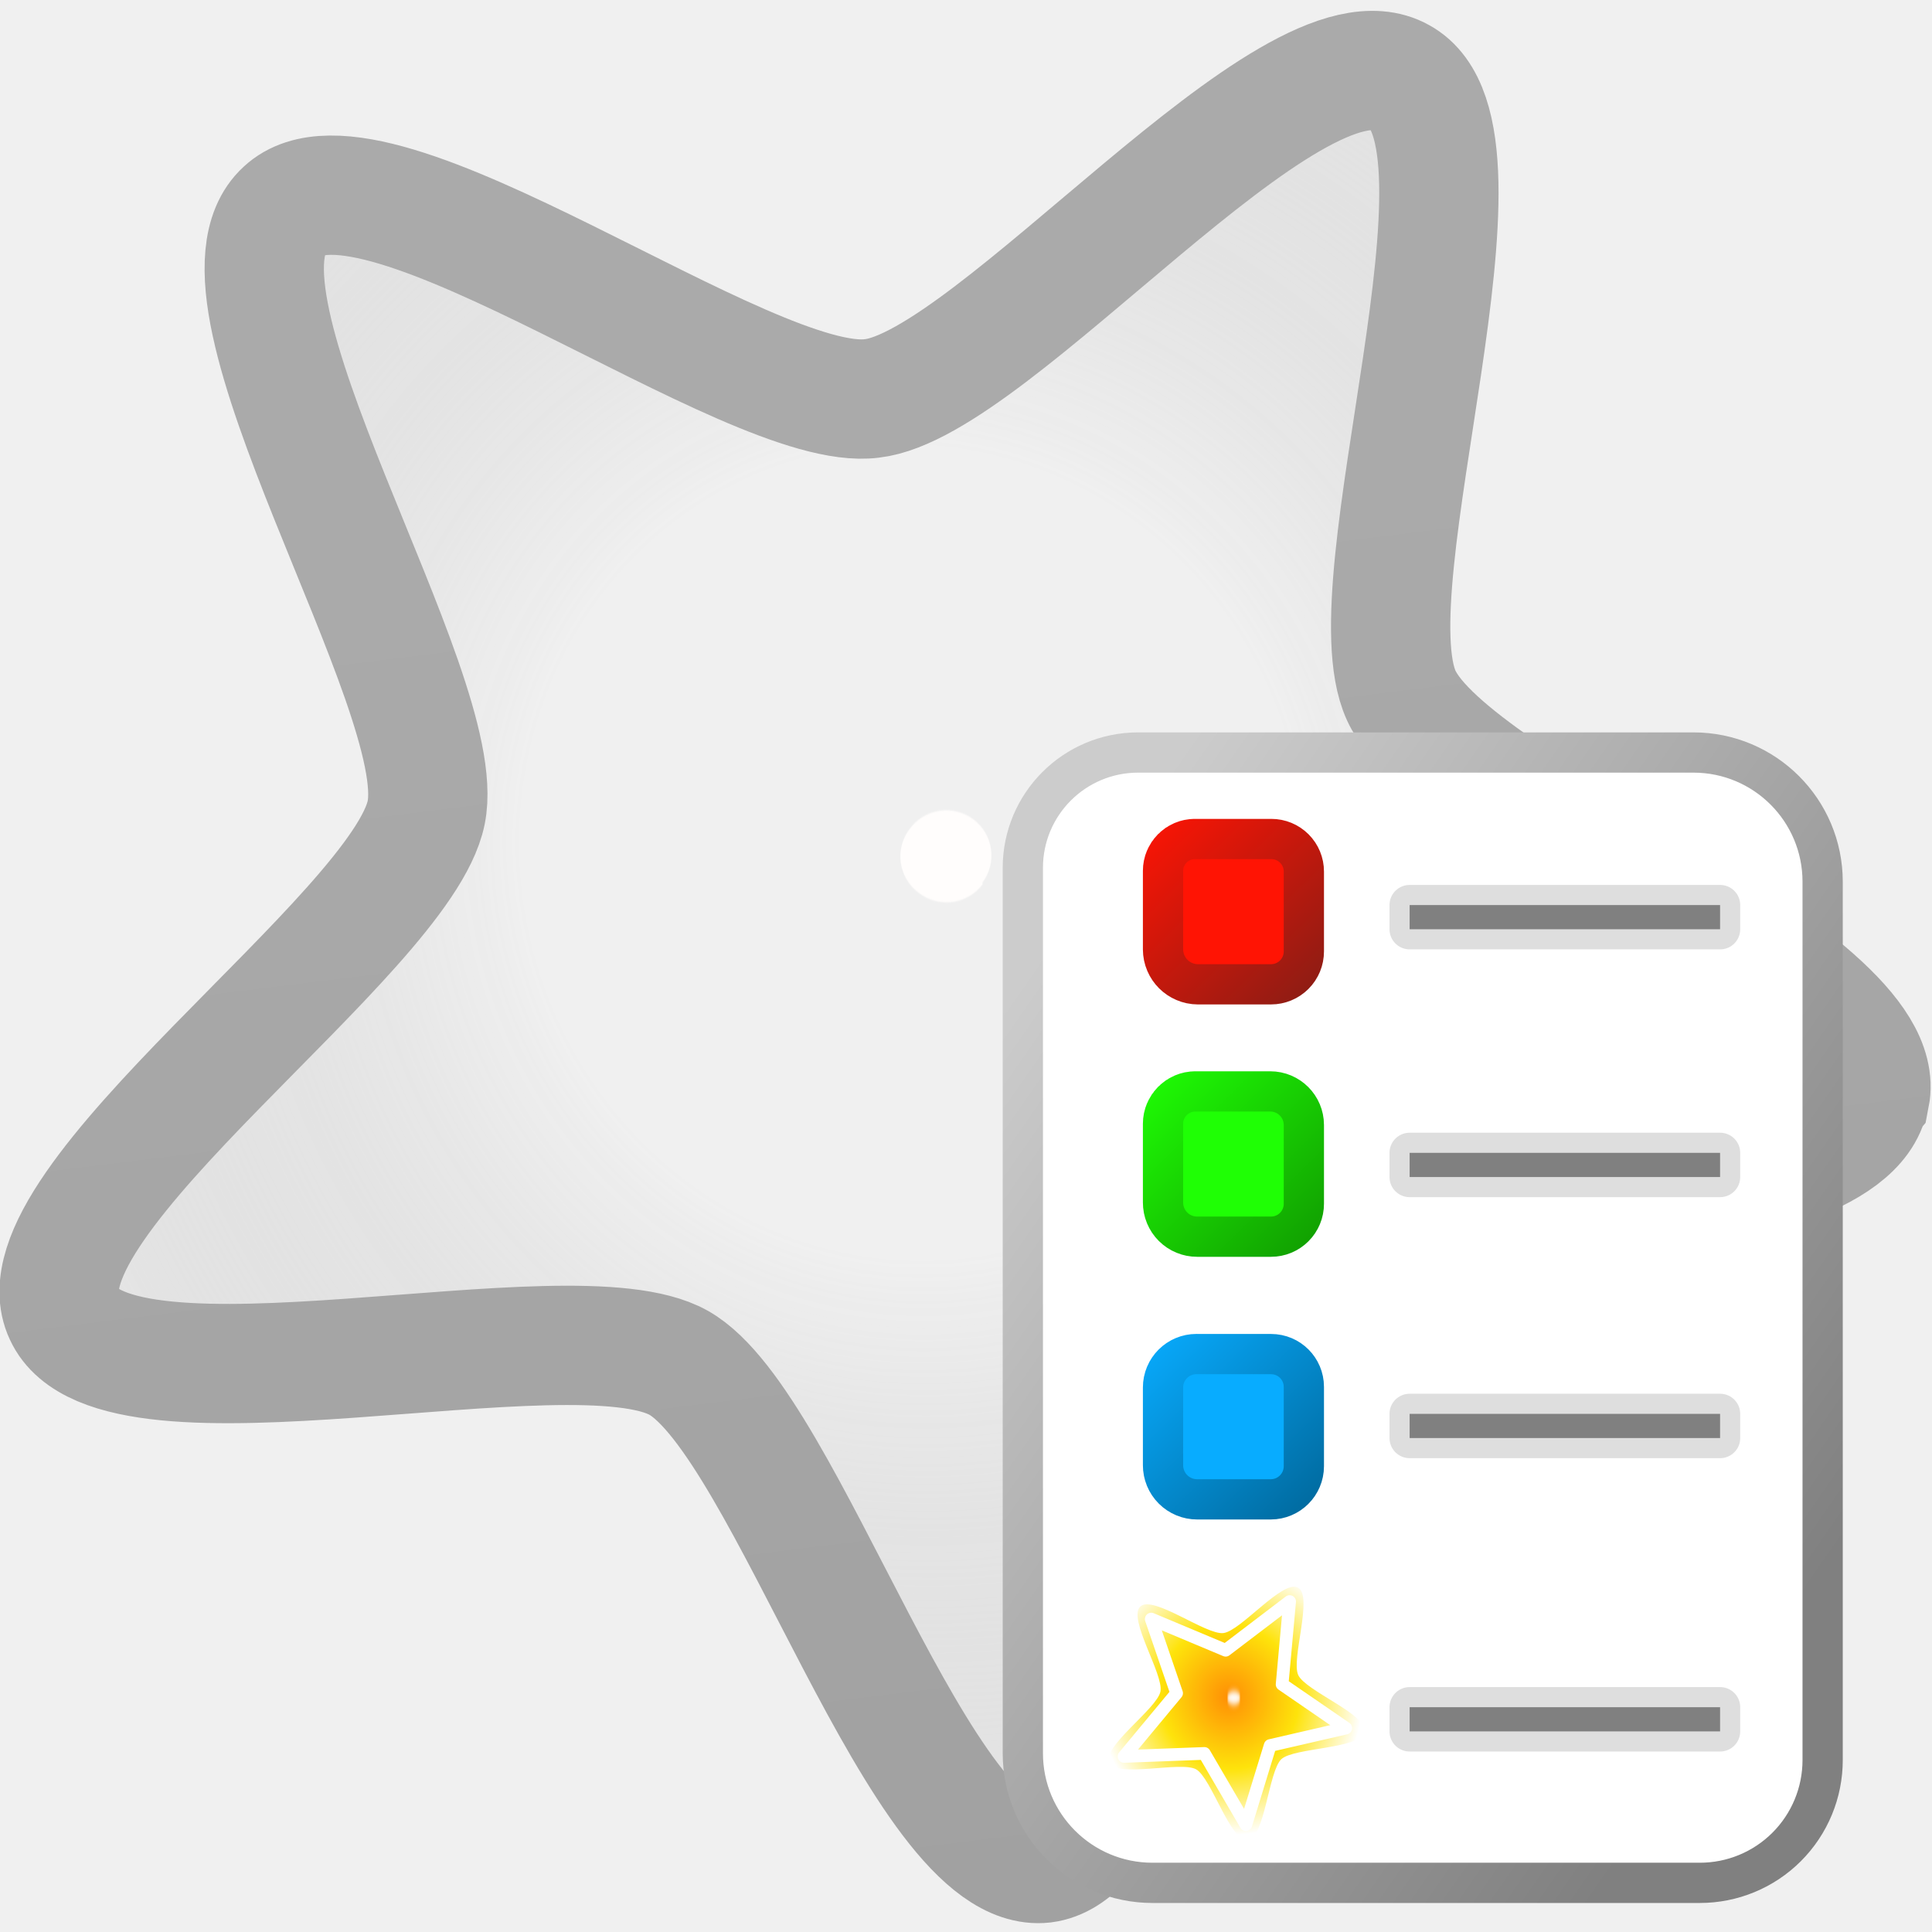
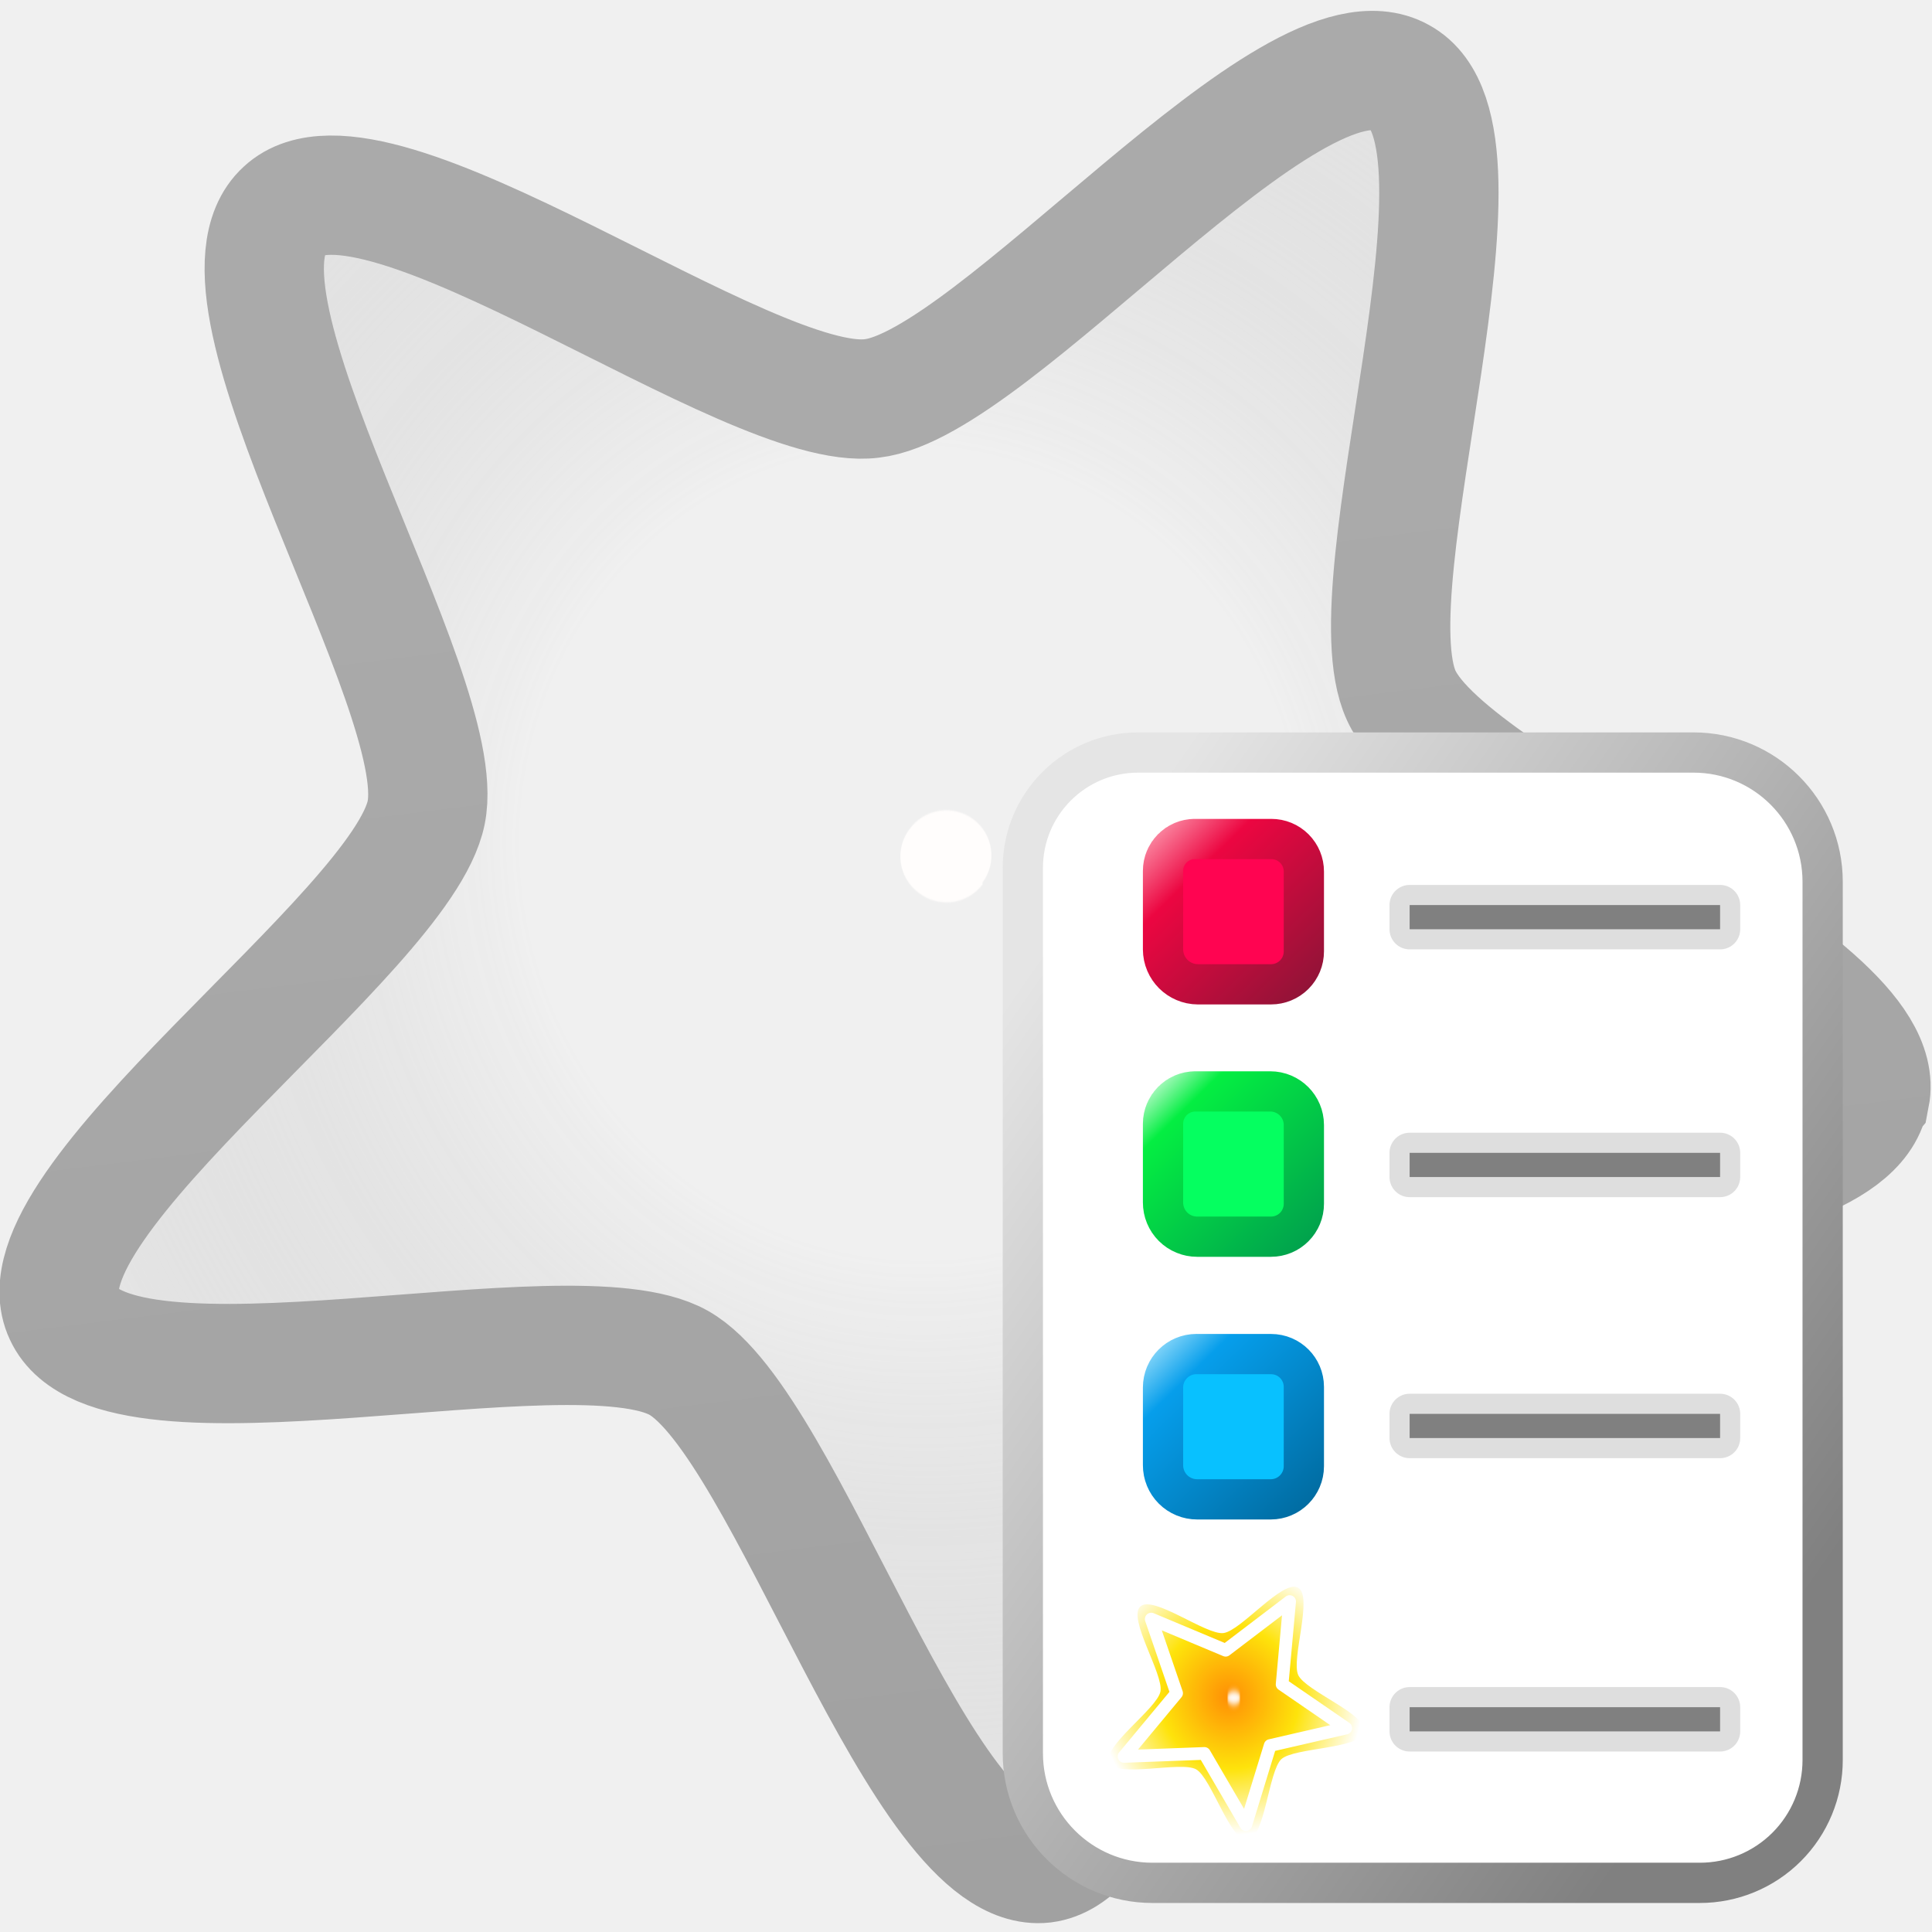
<svg xmlns="http://www.w3.org/2000/svg" xmlns:xlink="http://www.w3.org/1999/xlink" width="48" height="48">
  <defs>
-     <linearGradient id="g">
-       <stop offset="0" stop-color="#08acff" />
-       <stop offset="1" stop-color="#069" />
-     </linearGradient>
-     <linearGradient id="f">
-       <stop offset="0" stop-color="#1fff05" />
-       <stop offset="1" stop-color="#109900" />
-     </linearGradient>
-     <linearGradient id="e">
-       <stop offset="0" stop-color="#ff1404" />
-       <stop offset="1" stop-color="#861d15" />
-     </linearGradient>
    <linearGradient id="c">
-       <stop offset="0" stop-color="#ccc" />
+       <stop offset="0" stop-color="#e5e5e5" />
      <stop offset="1" stop-color="gray" />
    </linearGradient>
-     <linearGradient xlink:href="#c" id="F" x1="25.47" y1="24.208" x2="45.783" y2="38.346" gradientUnits="userSpaceOnUse" />
+     <linearGradient xlink:href="#c" id="G" x1="25.47" y1="24.208" x2="45.783" y2="38.346" gradientUnits="userSpaceOnUse" />
    <linearGradient id="d">
      <stop offset="0" stop-color="#ff8f05" />
      <stop offset=".522" stop-color="#fee30b" />
      <stop offset="1" stop-color="#fff" />
    </linearGradient>
-     <linearGradient xlink:href="#e" id="G" x1="28.395" y1="20.758" x2="32.894" y2="25.368" gradientUnits="userSpaceOnUse" />
-     <linearGradient xlink:href="#f" id="H" x1="28.395" y1="27.368" x2="32.894" y2="31.977" gradientUnits="userSpaceOnUse" />
-     <linearGradient xlink:href="#g" id="I" x1="28.395" y1="33.894" x2="32.894" y2="38.503" gradientUnits="userSpaceOnUse" />
-     <linearGradient id="u">
+     <linearGradient id="s">
      <stop offset="0" stop-color="#ffae05" stop-opacity="0" />
      <stop offset=".416" stop-color="#7b7b7b" stop-opacity="0" />
      <stop offset="1" stop-color="#cecece" />
    </linearGradient>
-     <linearGradient id="v">
+     <linearGradient id="t">
      <stop offset="0" stop-color="#1a1a1a" />
      <stop offset="1" />
    </linearGradient>
-     <linearGradient xlink:href="#v" id="D" x1="5.83" x2="12.91" y1="6.7" y2="13.2" gradientUnits="userSpaceOnUse" gradientTransform="matrix(2.647 2.2616 -2.267 2.6553 22.298 -16.87)" />
-     <radialGradient xlink:href="#d" id="J" cx="7.18" cy="8.2" r="6.59" fx="7.18" fy="8.2" gradientTransform="matrix(.9 .5558 -.5314 .8606 5.08 -2.85)" gradientUnits="userSpaceOnUse" />
-     <radialGradient xlink:href="#u" id="C" cx="7.18" cy="8.2" r="6.59" fx="7.18" fy="8.2" gradientTransform="matrix(1.1223 3.51126 -3.3576 1.08334 42.206 -12.949)" gradientUnits="userSpaceOnUse" />
-     <filter id="K" width="1.832" height="1.832" x="-.416" y="-.416" color-interpolation-filters="sRGB">
+     <linearGradient xlink:href="#t" id="E" x1="5.83" x2="12.91" y1="6.7" y2="13.2" gradientUnits="userSpaceOnUse" gradientTransform="matrix(2.647 2.2616 -2.267 2.6553 22.298 -16.87)" />
+     <linearGradient xlink:href="#A" id="H" x1="28.395" y1="20.758" x2="32.894" y2="25.368" gradientUnits="userSpaceOnUse" gradientTransform="translate(0 -.413)" />
+     <linearGradient id="A">
+       <stop offset="0" stop-color="#ffb0bf" />
+       <stop offset=".294" stop-color="#ec0641" />
+       <stop offset="1" stop-color="#861536" />
+     </linearGradient>
+     <linearGradient xlink:href="#B" id="J" x1="28.395" y1="33.894" x2="32.894" y2="38.503" gradientUnits="userSpaceOnUse" gradientTransform="translate(0 -.752)" />
+     <linearGradient id="B">
+       <stop offset="0" stop-color="#bbedff" />
+       <stop offset=".24" stop-color="#069eeb" />
+       <stop offset="1" stop-color="#069" />
+     </linearGradient>
+     <linearGradient xlink:href="#C" id="I" x1="28.395" y1="27.368" x2="32.894" y2="31.977" gradientUnits="userSpaceOnUse" gradientTransform="translate(0 -.752)" />
+     <linearGradient id="C">
+       <stop offset="0" stop-color="#fff" />
+       <stop offset=".217" stop-color="#04ee42" />
+       <stop offset="1" stop-color="#00994e" />
+     </linearGradient>
+     <radialGradient xlink:href="#d" id="K" cx="7.18" cy="8.2" r="6.59" fx="7.18" fy="8.2" gradientTransform="matrix(.9 .5558 -.5314 .8606 5.08 -2.85)" gradientUnits="userSpaceOnUse" />
+     <radialGradient xlink:href="#s" id="D" cx="7.18" cy="8.2" r="6.59" fx="7.18" fy="8.2" gradientTransform="matrix(1.1223 3.51126 -3.3576 1.08334 42.206 -12.949)" gradientUnits="userSpaceOnUse" />
+     <filter id="L" width="1.832" height="1.832" x="-.416" y="-.416" color-interpolation-filters="sRGB">
      <feGaussianBlur stdDeviation=".13" />
    </filter>
-     <filter id="E" width="1.04" height="1.04" x="-.02" y="-.02" color-interpolation-filters="sRGB">
+     <filter id="F" width="1.04" height="1.04" x="-.02" y="-.02" color-interpolation-filters="sRGB">
      <feGaussianBlur stdDeviation=".006" />
    </filter>
    <path fill="#fffdfc" d="M8.5 7.99a.37.37 0 0 1-.38.37.37.37 0 0 1-.37-.37.37.37 0 0 1 .37-.38.37.37 0 0 1 .37.37" id="reuse-0" />
  </defs>
  <g fill-rule="evenodd">
-     <path fill="url(#C)" stroke="url(#D)" stroke-width="2.964" d="M46.497 27.226c-.58 3.04-12.322 2.744-14.585 4.805-2.26 2.11-2.886 13.836-5.922 14.228-3.039.342-6.381-10.917-9.07-12.433-2.661-1.494-13.993 1.59-15.272-1.201-1.301-2.765 8.392-9.454 9-12.471.607-3.017-5.816-12.867-3.53-14.955 2.238-2.084 11.566 5.06 14.601 4.668 3.04-.342 10.44-9.494 13.13-7.978 2.684 1.467-1.255 12.568.024 15.36 1.28 2.791 12.232 6.96 11.647 9.95z" enable-background="accumulate" overflow="visible" style="marker:none" opacity=".33" transform="translate(-.059 .032)" />
-     <use filter="url(#E)" transform="rotate(36.96 28.483 21.055)scale(3.0331)" style="mix-blend-mode:normal" xlink:href="#reuse-0" />
+     <path fill="url(#D)" stroke="url(#E)" stroke-width="2.964" d="M46.497 27.226c-.58 3.04-12.322 2.744-14.585 4.805-2.26 2.11-2.886 13.836-5.922 14.228-3.039.342-6.381-10.917-9.07-12.433-2.661-1.494-13.993 1.59-15.272-1.201-1.301-2.765 8.392-9.454 9-12.471.607-3.017-5.816-12.867-3.53-14.955 2.238-2.084 11.566 5.06 14.601 4.668 3.04-.342 10.44-9.494 13.13-7.978 2.684 1.467-1.255 12.568.024 15.36 1.28 2.791 12.232 6.96 11.647 9.95z" enable-background="accumulate" overflow="visible" style="marker:none" opacity=".33" transform="translate(-.059 .032)" />
+     <use filter="url(#F)" transform="rotate(36.96 28.483 21.055)scale(3.0331)" style="mix-blend-mode:normal" xlink:href="#reuse-0" />
  </g>
  <g stroke-linecap="round" paint-order="markers stroke fill">
-     <path d="M28.278 19.196h13.796a2.71 2.71 45 0 1 2.709 2.708v21.824a2.55 2.55 135 0 1-2.552 2.551h-13.6a2.72 2.72 45 0 1-2.719-2.719V21.562a2.365 2.365 135 0 1 2.366-2.366z" fill="#fff" stroke="url(#F)" stroke-width="2" />
-     <path d="M29.685 21.758h1.901a.307.307 45 0 1 .308.308v1.985a.316.316 135 0 1-.317.317h-1.814a.37.37 45 0 1-.368-.368v-1.952a.29.29 135 0 1 .29-.29" transform="translate(0 -.413)" fill="#ff1404" stroke="url(#G)" stroke-width="2" stroke-linejoin="round" />
-     <path d="M29.698 28.368h1.862a.334.334 45 0 1 .334.334v1.958a.316.316 135 0 1-.317.317h-1.834a.347.347 45 0 1-.348-.348v-1.958a.303.303 135 0 1 .303-.303" transform="translate(0 -.752)" fill="#1fff05" stroke="url(#H)" stroke-width="2" stroke-linejoin="round" />
-     <path d="M29.725 34.894h1.855a.314.314 45 0 1 .314.314v1.972a.323.323 135 0 1-.323.323h-1.828a.347.347 45 0 1-.348-.348v-1.932a.33.33 135 0 1 .33-.33z" transform="translate(0 -.752)" fill="#08acff" stroke="url(#I)" stroke-width="2" stroke-linejoin="round" />
+     <path d="M28.278 19.196h13.796a2.71 2.71 45 0 1 2.709 2.708v21.824a2.55 2.55 135 0 1-2.552 2.551h-13.6a2.72 2.72 45 0 1-2.719-2.719V21.562a2.365 2.365 135 0 1 2.366-2.366z" fill="#fff" stroke="url(#G)" stroke-width="2" />
+     <path d="M29.685 21.345h1.901a.307.307 0 0 1 .308.308v1.985a.316.316 0 0 1-.317.317h-1.814a.37.37 0 0 1-.368-.368v-1.952a.29.29 0 0 1 .29-.29" fill="#ff0451" stroke="url(#H)" stroke-width="2" stroke-linejoin="round" />
+     <path d="M29.698 27.616h1.862a.334.334 0 0 1 .334.334v1.958a.316.316 0 0 1-.317.317h-1.834a.347.347 0 0 1-.348-.348v-1.958a.303.303 0 0 1 .303-.303" fill="#05ff60" stroke="url(#I)" stroke-width="2" stroke-linejoin="round" />
+     <path d="M29.725 34.142h1.855a.314.314 0 0 1 .314.314v1.972a.323.323 0 0 1-.323.323h-1.828a.347.347 0 0 1-.348-.348v-1.932a.33.33 0 0 1 .33-.33z" fill="#08c1ff" stroke="url(#J)" stroke-width="2" stroke-linejoin="round" />
    <path d="M35.022 22.486h7.713v.601h-7.713zm0 6.156h7.713v.601h-7.713zm0 6.485h7.713v.601h-7.713zm0 7.288h7.713v.601h-7.713z" fill="gray" stroke="#000" stroke-linejoin="round" stroke-opacity=".13" />
  </g>
-   <path fill="url(#J)" fill-rule="evenodd" stroke="url(#linearGradient1)" stroke-width=".85" d="M13.51 5.1c.44.77-2.18 2.89-2.29 3.76-.1.88 1.95 3.55 1.36 4.2-.6.64-3.43-1.19-4.3-1.02-.86.17-2.76 2.95-3.56 2.58-.8-.36.07-3.62-.36-4.39S.69 8.51.8 7.63c.1-.87 3.47-1.05 4.06-1.7.6-.64.51-4.01 1.38-4.18.86-.18 2.07 2.97 2.87 3.34s3.97-.76 4.4 0z" enable-background="accumulate" overflow="visible" style="marker:none" transform="matrix(.3741 .31963 -.3204 .37527 30.477 36.794)" />
+   <path fill="url(#K)" fill-rule="evenodd" stroke="url(#linearGradient1)" stroke-width=".85" d="M13.51 5.1c.44.77-2.18 2.89-2.29 3.76-.1.88 1.95 3.55 1.36 4.2-.6.64-3.43-1.19-4.3-1.02-.86.17-2.76 2.95-3.56 2.58-.8-.36.07-3.62-.36-4.39S.69 8.51.8 7.63c.1-.87 3.47-1.05 4.06-1.7.6-.64.51-4.01 1.38-4.18.86-.18 2.07 2.97 2.87 3.34s3.97-.76 4.4 0z" enable-background="accumulate" overflow="visible" style="marker:none" transform="matrix(.3741 .31963 -.3204 .37527 30.477 36.794)" />
  <path fill="none" stroke="#fff" stroke-linejoin="round" stroke-width="2.23" d="m43.15 26.6-13.29 3.06-4.27 13.9-7.3-12.51-14.12.53 9.24-11.12L8.95 7.43l13.08 5.48 11.25-8.56-1.32 14.56Z" enable-background="accumulate" overflow="visible" style="marker:none" transform="translate(27.337 39.175)scale(.14133)" />
-   <use fill-rule="evenodd" filter="url(#K)" transform="rotate(36.96 -40.92 63.454)scale(.42867)" xlink:href="#reuse-0" />
+   <use fill-rule="evenodd" filter="url(#L)" transform="rotate(36.96 -40.92 63.454)scale(.42867)" xlink:href="#reuse-0" />
</svg>
